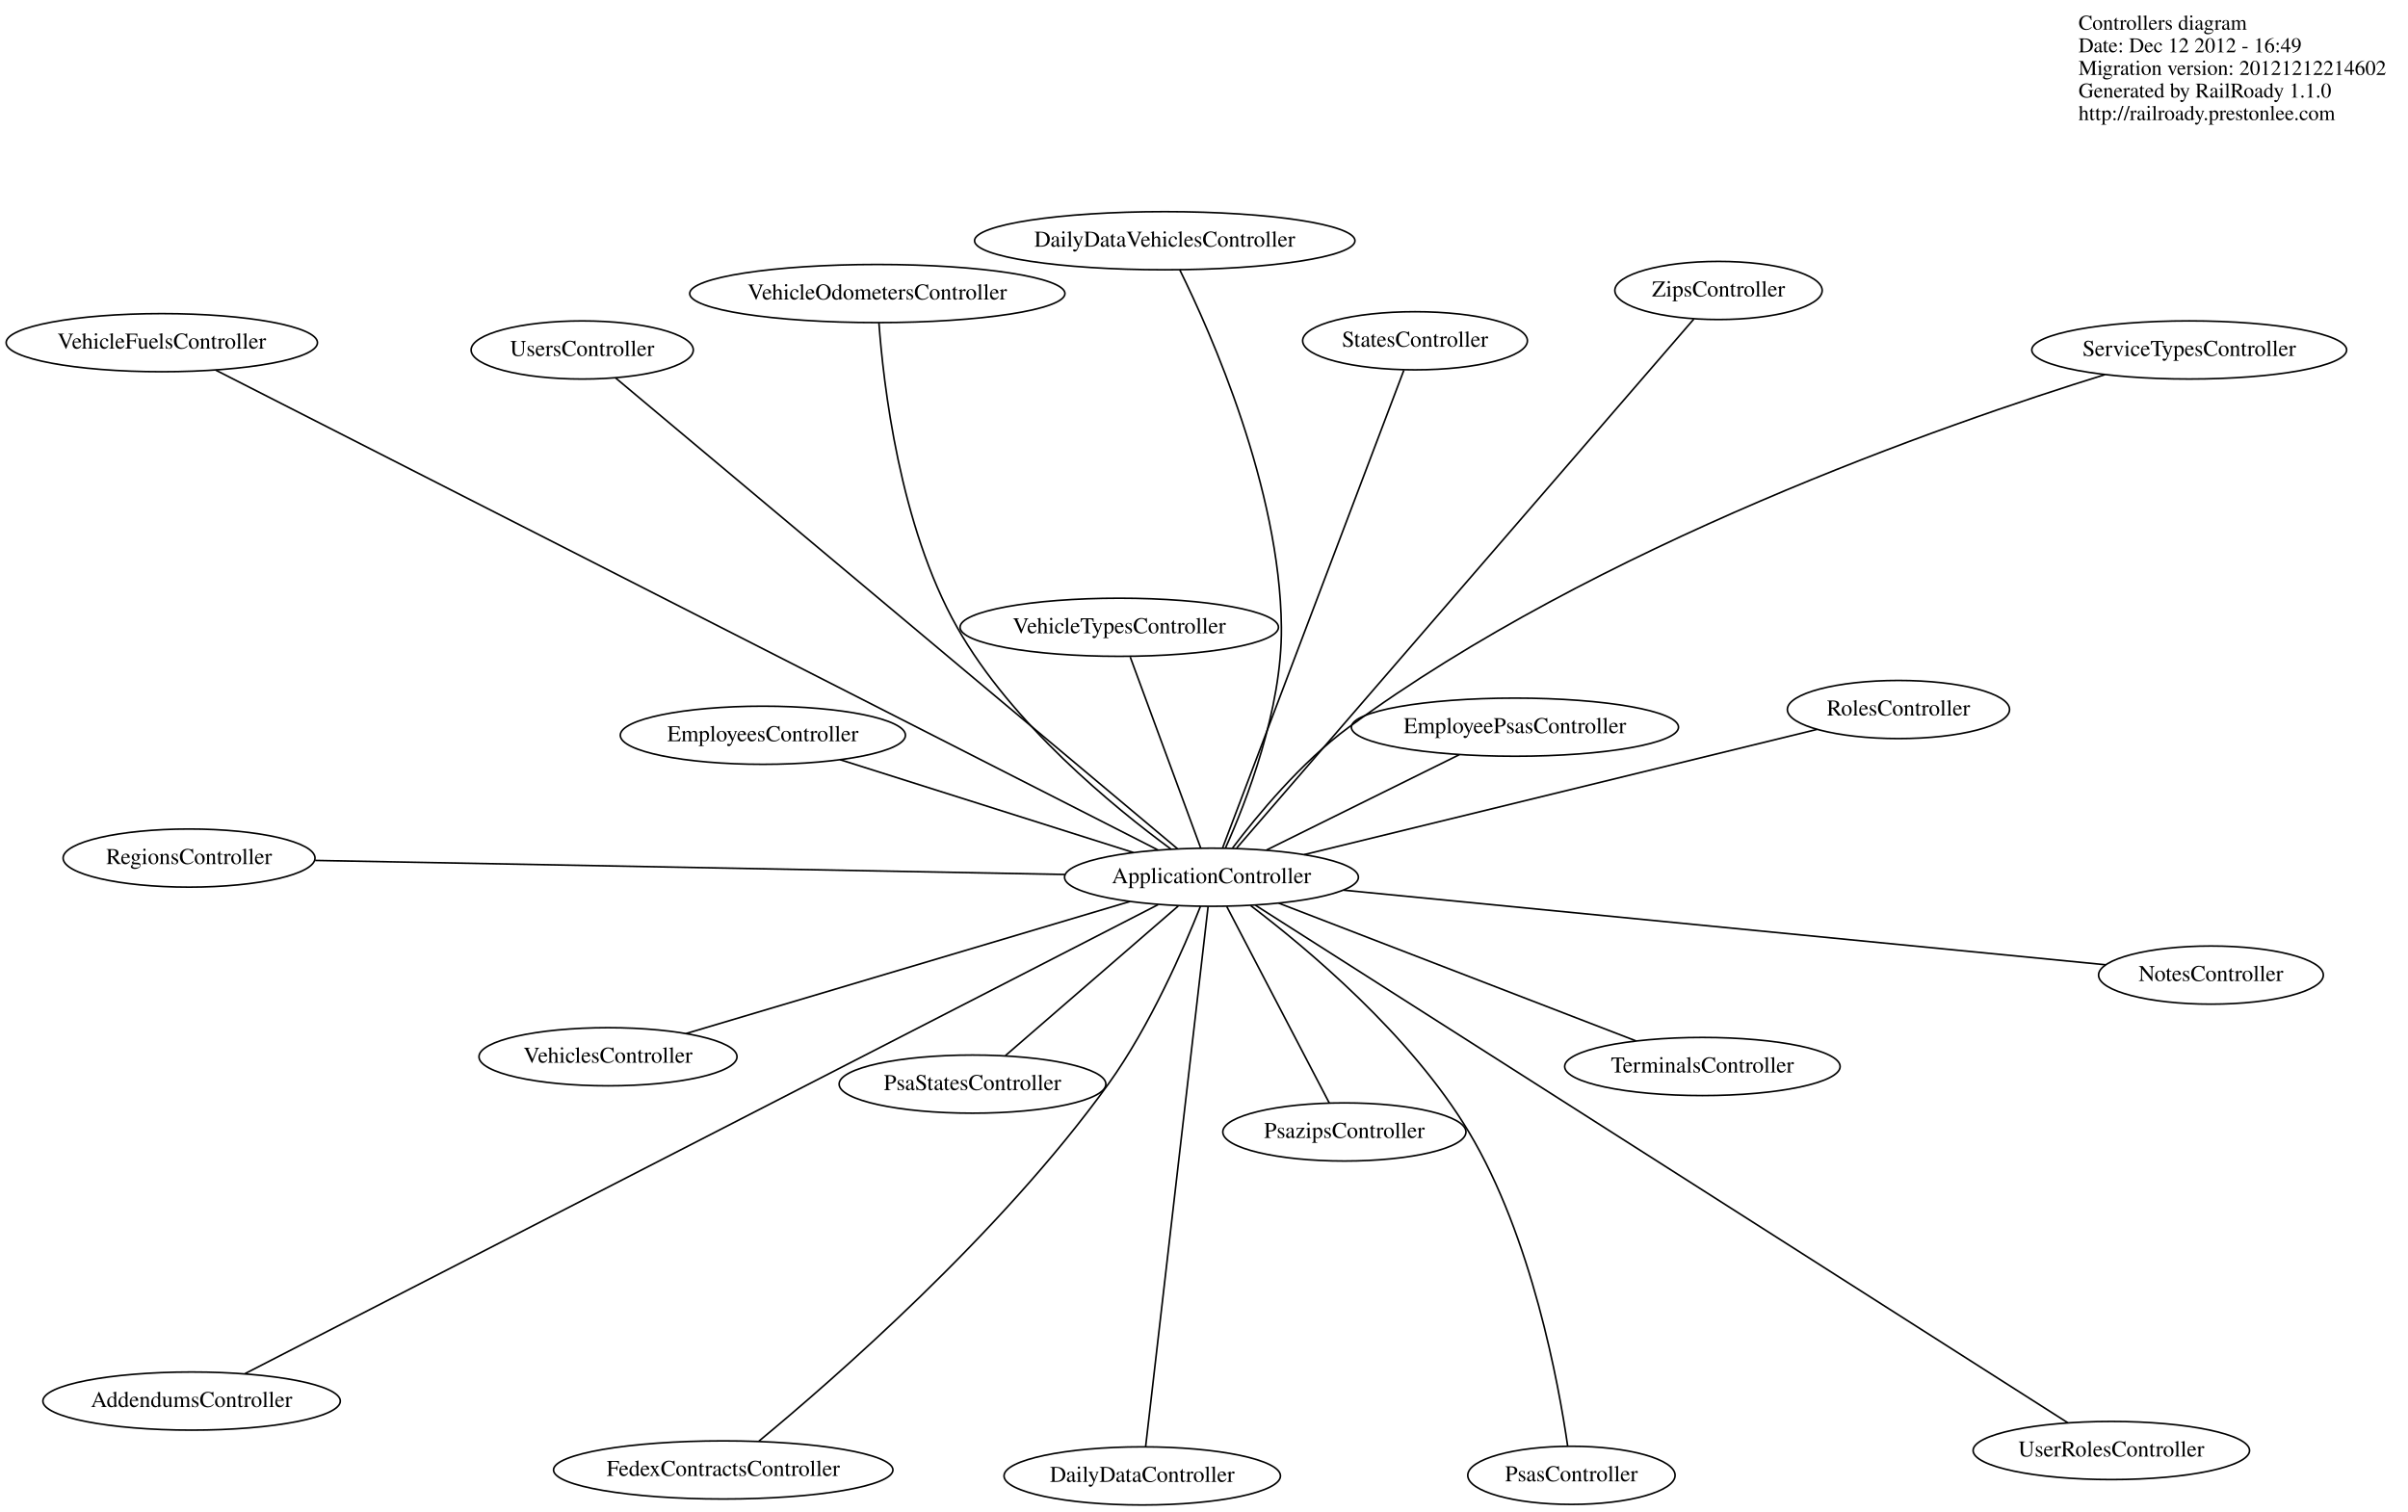
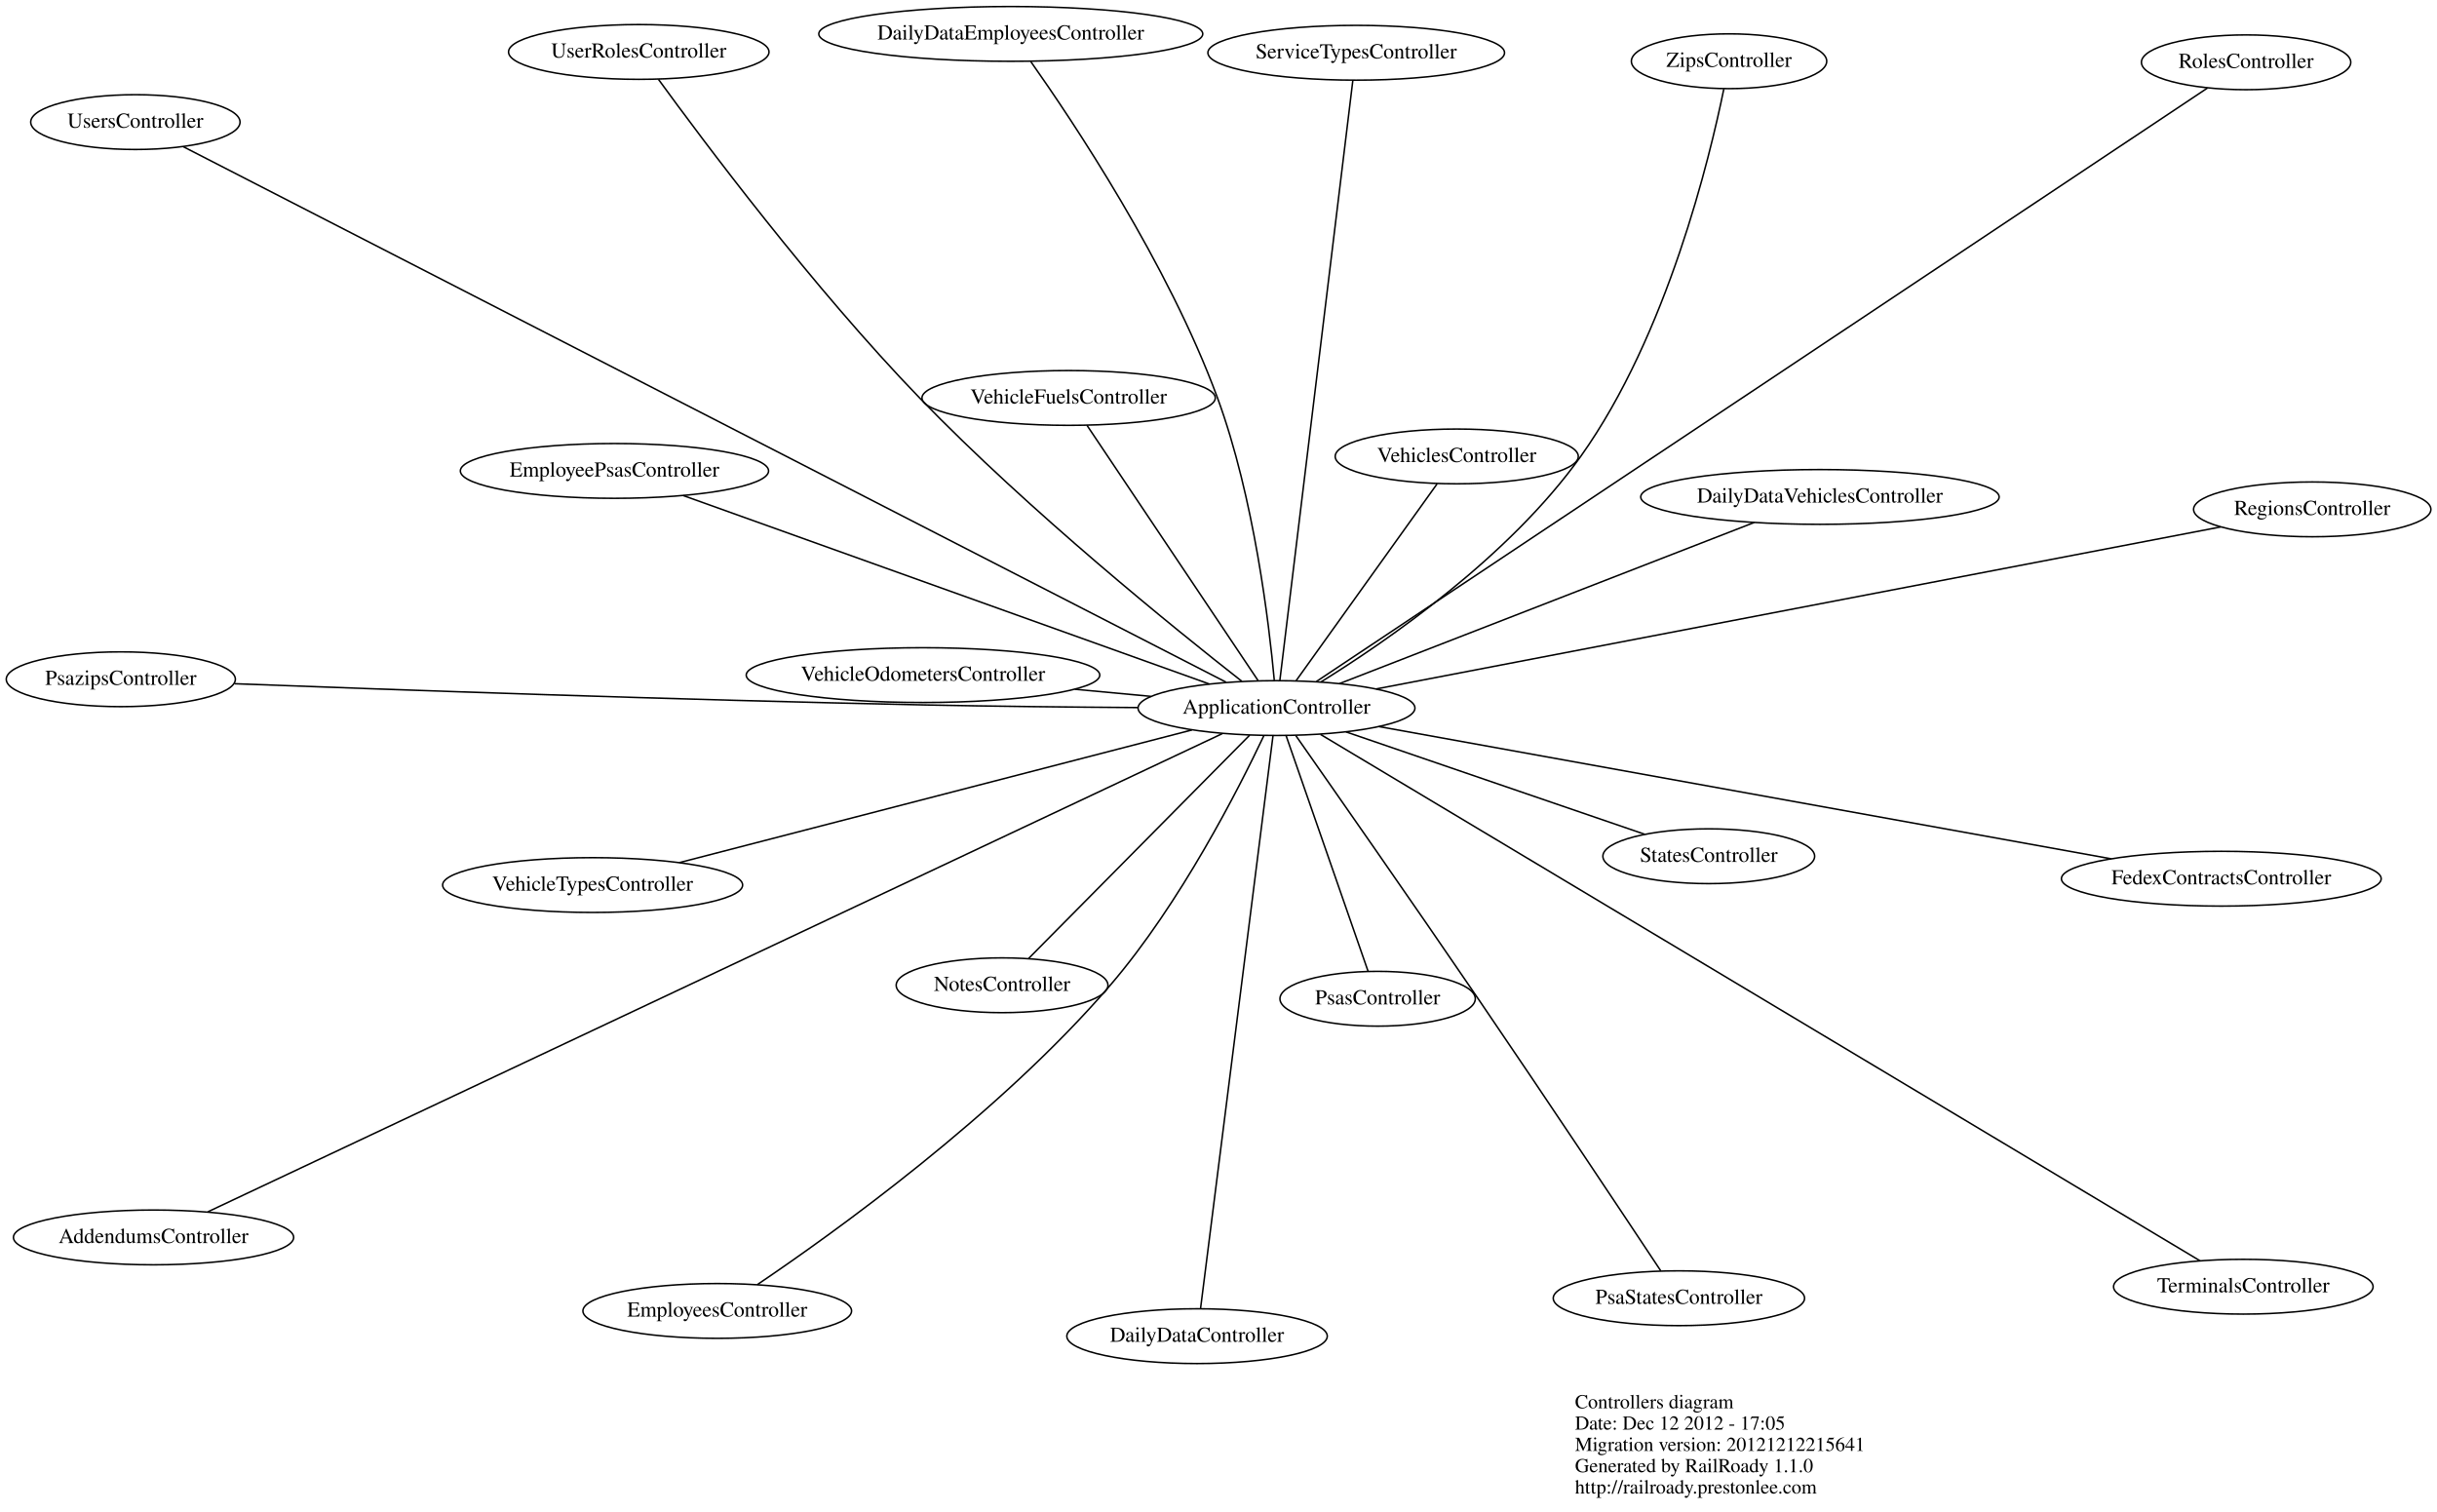
- <svg xmlns="http://www.w3.org/2000/svg" width="1491pt" height="936pt" viewBox="0.00 0.00 1491.00 936.00">
-   <g id="graph0" class="graph" transform="scale(1 1) rotate(0) translate(4 932)">
-     <polygon fill="white" stroke="white" points="-4,5 -4,-932 1488,-932 1488,5 -4,5" />
+ <svg xmlns="http://www.w3.org/2000/svg" width="1601pt" height="993pt" viewBox="0.00 0.00 1601.47 992.73">
+   <g id="graph0" class="graph" transform="scale(1 1) rotate(0) translate(4 988.729)">
+     <polygon fill="white" stroke="white" points="-4,5 -4,-988.729 1598.47,-988.729 1598.47,5 -4,5" />
    <g id="node1" class="node">
-       <text text-anchor="start" x="1283" y="-913.6" font-family="Times,serif" font-size="13.00">Controllers diagram</text>
-       <text text-anchor="start" x="1283" y="-899.6" font-family="Times,serif" font-size="13.00">Date: Dec 12 2012 - 16:49</text>
-       <text text-anchor="start" x="1283" y="-885.6" font-family="Times,serif" font-size="13.00">Migration version: 20121212214602</text>
-       <text text-anchor="start" x="1283" y="-871.6" font-family="Times,serif" font-size="13.00">Generated by RailRoady 1.1.0</text>
-       <text text-anchor="start" x="1283" y="-857.6" font-family="Times,serif" font-size="13.00">http://railroady.prestonlee.com</text>
+       <text text-anchor="start" x="1031" y="-63.6" font-family="Times,serif" font-size="13.00">Controllers diagram</text>
+       <text text-anchor="start" x="1031" y="-49.6" font-family="Times,serif" font-size="13.00">Date: Dec 12 2012 - 17:05</text>
+       <text text-anchor="start" x="1031" y="-35.6" font-family="Times,serif" font-size="13.00">Migration version: 20121212215641</text>
+       <text text-anchor="start" x="1031" y="-21.6" font-family="Times,serif" font-size="13.00">Generated by RailRoady 1.1.0</text>
+       <text text-anchor="start" x="1031" y="-7.6" font-family="Times,serif" font-size="13.00">http://railroady.prestonlee.com</text>
    </g>
    <g id="node2" class="node">
-       <ellipse fill="none" stroke="black" cx="114.633" cy="-64.348" rx="92.084" ry="18" />
-       <text text-anchor="middle" x="114.633" y="-60.648" font-family="Times,serif" font-size="14.00">AddendumsController</text>
+       <ellipse fill="none" stroke="black" cx="96.903" cy="-175.895" rx="92.084" ry="18" />
+       <text text-anchor="middle" x="96.903" y="-172.195" font-family="Times,serif" font-size="14.00">AddendumsController</text>
    </g>
    <g id="node3" class="node">
-       <ellipse fill="none" stroke="black" cx="746.13" cy="-388.752" rx="90.984" ry="18" />
-       <text text-anchor="middle" x="746.13" y="-385.052" font-family="Times,serif" font-size="14.00">ApplicationController</text>
+       <ellipse fill="none" stroke="black" cx="834.848" cy="-523.727" rx="90.984" ry="18" />
+       <text text-anchor="middle" x="834.848" y="-520.027" font-family="Times,serif" font-size="14.00">ApplicationController</text>
    </g>
    <g id="edge1" class="edge">
-       <path fill="none" stroke="black" d="M713.067,-371.767C604.069,-315.774 256.824,-137.392 147.749,-81.36" />
+       <path fill="none" stroke="black" d="M799.256,-506.95C674.449,-448.122 257.492,-251.589 132.57,-192.706" />
    </g>
    <g id="node4" class="node">
-       <ellipse fill="none" stroke="black" cx="703.259" cy="-18" rx="85.585" ry="18" />
-       <text text-anchor="middle" x="703.259" y="-14.3" font-family="Times,serif" font-size="14.00">DailyDataController</text>
+       <ellipse fill="none" stroke="black" cx="782.64" cy="-111" rx="85.585" ry="18" />
+       <text text-anchor="middle" x="782.64" y="-107.3" font-family="Times,serif" font-size="14.00">DailyDataController</text>
    </g>
    <g id="edge2" class="edge">
-       <path fill="none" stroke="black" d="M744.033,-370.619C736.754,-307.668 712.625,-98.995 705.352,-36.098" />
+       <path fill="none" stroke="black" d="M832.571,-505.727C823.975,-437.77 793.545,-197.211 784.929,-129.094" />
    </g>
    <g id="node5" class="node">
-       <ellipse fill="none" stroke="black" cx="717.199" cy="-782.93" rx="117.779" ry="18" />
-       <text text-anchor="middle" x="717.199" y="-779.23" font-family="Times,serif" font-size="14.00">DailyDataVehiclesController</text>
+       <ellipse fill="none" stroke="black" cx="660.229" cy="-966.729" rx="126.178" ry="18" />
+       <text text-anchor="middle" x="660.229" y="-963.029" font-family="Times,serif" font-size="14.00">DailyDataEmployeesController</text>
    </g>
    <g id="edge3" class="edge">
-       <path fill="none" stroke="black" d="M754.811,-406.885C767.597,-435.342 789.943,-492.522 789.42,-543.603 788.54,-629.532 745.818,-725.706 726.505,-764.874" />
+       <path fill="none" stroke="black" d="M833.393,-541.988C830.063,-578.327 820.226,-661.861 796.037,-727.651 763.585,-815.914 700.656,-909.911 673.374,-948.55" />
    </g>
    <g id="node6" class="node">
-       <ellipse fill="none" stroke="black" cx="934.03" cy="-481.68" rx="101.282" ry="18" />
-       <text text-anchor="middle" x="934.03" y="-477.98" font-family="Times,serif" font-size="14.00">EmployeePsasController</text>
+       <ellipse fill="none" stroke="black" cx="1191.97" cy="-662.464" rx="117.779" ry="18" />
+       <text text-anchor="middle" x="1191.97" y="-658.764" font-family="Times,serif" font-size="14.00">DailyDataVehiclesController</text>
    </g>
    <g id="edge4" class="edge">
-       <path fill="none" stroke="black" d="M780.158,-405.581C814,-422.318 865.646,-447.86 899.621,-464.663" />
+       <path fill="none" stroke="black" d="M876.164,-539.777C944.281,-566.24 1079.5,-618.77 1148.81,-645.696" />
    </g>
    <g id="node7" class="node">
-       <ellipse fill="none" stroke="black" cx="468.362" cy="-476.675" rx="88.284" ry="18" />
-       <text text-anchor="middle" x="468.362" y="-472.975" font-family="Times,serif" font-size="14.00">EmployeesController</text>
+       <ellipse fill="none" stroke="black" cx="399.794" cy="-679.563" rx="101.282" ry="18" />
+       <text text-anchor="middle" x="399.794" y="-675.863" font-family="Times,serif" font-size="14.00">EmployeePsasController</text>
    </g>
    <g id="edge5" class="edge">
-       <path fill="none" stroke="black" d="M697.747,-404.067C646.764,-420.205 566.963,-445.464 516.191,-461.535" />
+       <path fill="none" stroke="black" d="M790.739,-539.527C707.678,-569.279 528.892,-633.32 444.998,-663.371" />
    </g>
    <g id="node8" class="node">
-       <ellipse fill="none" stroke="black" cx="443.816" cy="-21.696" rx="105.082" ry="18" />
-       <text text-anchor="middle" x="443.816" y="-17.996" font-family="Times,serif" font-size="14.00">FedexContractsController</text>
+       <ellipse fill="none" stroke="black" cx="467.338" cy="-127.581" rx="88.284" ry="18" />
+       <text text-anchor="middle" x="467.338" y="-123.881" font-family="Times,serif" font-size="14.00">EmployeesController</text>
    </g>
    <g id="edge6" class="edge">
-       <path fill="none" stroke="black" d="M739.324,-370.766C729.121,-345.025 708.255,-296.805 682.299,-260.705 615.228,-167.424 511.065,-76.877 465.923,-39.557" />
+       <path fill="none" stroke="black" d="M826.557,-505.615C810.325,-471.315 771.872,-395.5 725.652,-341.673 652.607,-256.605 543.356,-178.416 493.651,-144.861" />
    </g>
    <g id="node9" class="node">
-       <ellipse fill="none" stroke="black" cx="1364.99" cy="-328.154" rx="69.588" ry="18" />
-       <text text-anchor="middle" x="1364.99" y="-324.454" font-family="Times,serif" font-size="14.00">NotesController</text>
+       <ellipse fill="none" stroke="black" cx="1455.73" cy="-411.601" rx="105.082" ry="18" />
+       <text text-anchor="middle" x="1455.73" y="-407.901" font-family="Times,serif" font-size="14.00">FedexContractsController</text>
    </g>
    <g id="edge7" class="edge">
-       <path fill="none" stroke="black" d="M827.99,-380.736C952.329,-368.561 1186.3,-345.651 1299.86,-334.531" />
+       <path fill="none" stroke="black" d="M902.179,-511.567C1019.9,-490.307 1262.13,-446.564 1383.33,-424.676" />
    </g>
    <g id="node10" class="node">
-       <ellipse fill="none" stroke="black" cx="598.157" cy="-260.631" rx="82.585" ry="18" />
-       <text text-anchor="middle" x="598.157" y="-256.931" font-family="Times,serif" font-size="14.00">PsaStatesController</text>
+       <ellipse fill="none" stroke="black" cx="654.509" cy="-341.58" rx="69.588" ry="18" />
+       <text text-anchor="middle" x="654.509" y="-337.88" font-family="Times,serif" font-size="14.00">NotesController</text>
    </g>
    <g id="edge8" class="edge">
-       <path fill="none" stroke="black" d="M725.555,-370.937C697.284,-346.46 646.736,-302.693 618.557,-278.295" />
+       <path fill="none" stroke="black" d="M817.228,-505.93C782.663,-471.018 706.344,-393.934 671.935,-359.18" />
    </g>
    <g id="node11" class="node">
-       <ellipse fill="none" stroke="black" cx="969.005" cy="-18.361" rx="64.189" ry="18" />
-       <text text-anchor="middle" x="969.005" y="-14.662" font-family="Times,serif" font-size="14.00">PsasController</text>
+       <ellipse fill="none" stroke="black" cx="1099.29" cy="-135.927" rx="82.585" ry="18" />
+       <text text-anchor="middle" x="1099.29" y="-132.227" font-family="Times,serif" font-size="14.00">PsaStatesController</text>
    </g>
    <g id="edge9" class="edge">
-       <path fill="none" stroke="black" d="M770.382,-371.195C805.27,-344.695 869.379,-291.148 905.417,-231.095 944.591,-165.816 961.168,-74.644 966.698,-36.384" />
+       <path fill="none" stroke="black" d="M847.542,-505.639C871.236,-471.829 923.739,-396.696 967.248,-332.903 1012.02,-267.259 1064.33,-188.638 1087.37,-153.917" />
    </g>
    <g id="node12" class="node">
-       <ellipse fill="none" stroke="black" cx="828.425" cy="-231.002" rx="75.287" ry="18" />
-       <text text-anchor="middle" x="828.425" y="-227.302" font-family="Times,serif" font-size="14.00">PsazipsController</text>
+       <ellipse fill="none" stroke="black" cx="901.307" cy="-332.719" rx="64.189" ry="18" />
+       <text text-anchor="middle" x="901.307" y="-329.019" font-family="Times,serif" font-size="14.00">PsasController</text>
    </g>
    <g id="edge10" class="edge">
-       <path fill="none" stroke="black" d="M755.57,-370.656C771.445,-340.227 803.294,-279.174 819.094,-248.887" />
+       <path fill="none" stroke="black" d="M841.101,-505.757C853.767,-469.353 882.33,-387.261 895.022,-350.78" />
    </g>
    <g id="node13" class="node">
-       <ellipse fill="none" stroke="black" cx="113.066" cy="-400.615" rx="77.986" ry="18" />
-       <text text-anchor="middle" x="113.066" y="-396.915" font-family="Times,serif" font-size="14.00">RegionsController</text>
+       <ellipse fill="none" stroke="black" cx="75.393" cy="-542.661" rx="75.287" ry="18" />
+       <text text-anchor="middle" x="75.393" y="-538.961" font-family="Times,serif" font-size="14.00">PsazipsController</text>
    </g>
    <g id="edge11" class="edge">
-       <path fill="none" stroke="black" d="M655.428,-390.452C530.809,-392.787 308.745,-396.948 191.141,-399.152" />
+       <path fill="none" stroke="black" d="M743.618,-524.056C701.024,-524.334 649.635,-524.846 603.442,-525.79 441.816,-529.092 252.446,-535.844 150.145,-539.73" />
    </g>
    <g id="node14" class="node">
-       <ellipse fill="none" stroke="black" cx="1171.5" cy="-492.61" rx="68.788" ry="18" />
-       <text text-anchor="middle" x="1171.5" y="-488.91" font-family="Times,serif" font-size="14.00">RolesController</text>
+       <ellipse fill="none" stroke="black" cx="1515.48" cy="-654.301" rx="77.986" ry="18" />
+       <text text-anchor="middle" x="1515.48" y="-650.601" font-family="Times,serif" font-size="14.00">RegionsController</text>
    </g>
    <g id="edge12" class="edge">
-       <path fill="none" stroke="black" d="M803.498,-402.759C887.177,-423.19 1041.39,-460.841 1121,-480.279" />
+       <path fill="none" stroke="black" d="M900.419,-536.306C1032.36,-561.617 1328.14,-618.36 1455.39,-642.773" />
    </g>
    <g id="node15" class="node">
-       <ellipse fill="none" stroke="black" cx="1351.53" cy="-715.28" rx="97.483" ry="18" />
-       <text text-anchor="middle" x="1351.53" y="-711.58" font-family="Times,serif" font-size="14.00">ServiceTypesController</text>
+       <ellipse fill="none" stroke="black" cx="1472.02" cy="-948.068" rx="68.788" ry="18" />
+       <text text-anchor="middle" x="1472.02" y="-944.368" font-family="Times,serif" font-size="14.00">RolesController</text>
    </g>
    <g id="edge13" class="edge">
-       <path fill="none" stroke="black" d="M759.129,-406.769C774.477,-427.04 801.659,-459.948 831.042,-481.547 984.479,-594.34 1201,-669.541 1299.32,-700" />
+       <path fill="none" stroke="black" d="M861.014,-541.152C964.52,-610.085 1344.67,-863.257 1446.68,-931.195" />
    </g>
    <g id="node16" class="node">
-       <ellipse fill="none" stroke="black" cx="872.164" cy="-720.967" rx="69.588" ry="18" />
-       <text text-anchor="middle" x="872.164" y="-717.267" font-family="Times,serif" font-size="14.00">StatesController</text>
+       <ellipse fill="none" stroke="black" cx="887.228" cy="-954.339" rx="97.483" ry="18" />
+       <text text-anchor="middle" x="887.228" y="-950.639" font-family="Times,serif" font-size="14.00">ServiceTypesController</text>
    </g>
    <g id="edge14" class="edge">
-       <path fill="none" stroke="black" d="M753.086,-407.087C775.121,-465.17 843.224,-644.686 865.23,-702.69" />
+       <path fill="none" stroke="black" d="M837.066,-541.954C845.614,-612.229 876.381,-865.167 884.981,-935.866" />
    </g>
    <g id="node17" class="node">
-       <ellipse fill="none" stroke="black" cx="1050.1" cy="-271.534" rx="85.285" ry="18" />
-       <text text-anchor="middle" x="1050.1" y="-267.834" font-family="Times,serif" font-size="14.00">TerminalsController</text>
+       <ellipse fill="none" stroke="black" cx="1118.91" cy="-426.367" rx="69.588" ry="18" />
+       <text text-anchor="middle" x="1118.91" y="-422.667" font-family="Times,serif" font-size="14.00">StatesController</text>
    </g>
    <g id="edge15" class="edge">
-       <path fill="none" stroke="black" d="M787.759,-372.699C845.969,-350.252 951.038,-309.736 1008.98,-287.393" />
+       <path fill="none" stroke="black" d="M880.488,-508.084C934.595,-489.539 1024.04,-458.883 1076.63,-440.858" />
    </g>
    <g id="node18" class="node">
-       <ellipse fill="none" stroke="black" cx="1303.31" cy="-33.734" rx="85.585" ry="18" />
-       <text text-anchor="middle" x="1303.31" y="-30.034" font-family="Times,serif" font-size="14.00">UserRolesController</text>
+       <ellipse fill="none" stroke="black" cx="1470.19" cy="-143.502" rx="85.285" ry="18" />
+       <text text-anchor="middle" x="1470.19" y="-139.802" font-family="Times,serif" font-size="14.00">TerminalsController</text>
    </g>
    <g id="edge16" class="edge">
-       <path fill="none" stroke="black" d="M773.381,-371.388C868.094,-311.04 1182.31,-110.83 1276.44,-50.856" />
+       <path fill="none" stroke="black" d="M863.798,-506.401C969.882,-442.914 1336.62,-223.434 1441.79,-160.495" />
    </g>
    <g id="node19" class="node">
-       <ellipse fill="none" stroke="black" cx="356.496" cy="-715.265" rx="68.788" ry="18" />
-       <text text-anchor="middle" x="356.496" y="-711.565" font-family="Times,serif" font-size="14.00">UsersController</text>
+       <ellipse fill="none" stroke="black" cx="415.766" cy="-954.873" rx="85.585" ry="18" />
+       <text text-anchor="middle" x="415.766" y="-951.173" font-family="Times,serif" font-size="14.00">UserRolesController</text>
    </g>
    <g id="edge17" class="edge">
-       <path fill="none" stroke="black" d="M725.182,-406.307C657.371,-463.133 444.357,-641.638 377.075,-698.02" />
+       <path fill="none" stroke="black" d="M812.054,-541.332C768.779,-575.221 672.599,-652.783 600.459,-727.375 530.079,-800.147 457.515,-897.25 428.69,-936.883" />
    </g>
    <g id="node20" class="node">
-       <ellipse fill="none" stroke="black" cx="96.192" cy="-719.793" rx="96.383" ry="18" />
-       <text text-anchor="middle" x="96.192" y="-716.093" font-family="Times,serif" font-size="14.00">VehicleFuelsController</text>
+       <ellipse fill="none" stroke="black" cx="84.968" cy="-908.778" rx="68.788" ry="18" />
+       <text text-anchor="middle" x="84.968" y="-905.078" font-family="Times,serif" font-size="14.00">UsersController</text>
    </g>
    <g id="edge18" class="edge">
-       <path fill="none" stroke="black" d="M713.006,-405.624C601.644,-462.345 241.478,-645.793 129.638,-702.758" />
+       <path fill="none" stroke="black" d="M801.659,-540.769C677.085,-604.736 238.287,-830.051 116.516,-892.579" />
    </g>
    <g id="node21" class="node">
-       <ellipse fill="none" stroke="black" cx="539.227" cy="-750.217" rx="116.18" ry="18" />
-       <text text-anchor="middle" x="539.227" y="-746.517" font-family="Times,serif" font-size="14.00">VehicleOdometersController</text>
+       <ellipse fill="none" stroke="black" cx="698.248" cy="-727.513" rx="96.383" ry="18" />
+       <text text-anchor="middle" x="698.248" y="-723.813" font-family="Times,serif" font-size="14.00">VehicleFuelsController</text>
    </g>
    <g id="edge19" class="edge">
-       <path fill="none" stroke="black" d="M721.12,-406.116C685.946,-431.906 622.398,-483.759 588.639,-543.493 552.962,-606.619 542.942,-694.634 540.212,-732.137" />
+       <path fill="none" stroke="black" d="M822.726,-541.811C796.804,-580.483 736.241,-670.833 710.343,-709.469" />
    </g>
    <g id="node22" class="node">
-       <ellipse fill="none" stroke="black" cx="689.029" cy="-543.548" rx="98.583" ry="18" />
-       <text text-anchor="middle" x="689.029" y="-539.848" font-family="Times,serif" font-size="14.00">VehicleTypesController</text>
+       <ellipse fill="none" stroke="black" cx="602.545" cy="-545.389" rx="116.18" ry="18" />
+       <text text-anchor="middle" x="602.545" y="-541.689" font-family="Times,serif" font-size="14.00">VehicleOdometersController</text>
    </g>
    <g id="edge20" class="edge">
-       <path fill="none" stroke="black" d="M739.468,-406.812C728.524,-436.48 706.857,-495.219 695.826,-525.123" />
+       <path fill="none" stroke="black" d="M752.293,-531.425C736.122,-532.933 719,-534.529 702.337,-536.083" />
    </g>
    <g id="node23" class="node">
-       <ellipse fill="none" stroke="black" cx="372.47" cy="-277.579" rx="79.886" ry="18" />
-       <text text-anchor="middle" x="372.47" y="-273.879" font-family="Times,serif" font-size="14.00">VehiclesController</text>
+       <ellipse fill="none" stroke="black" cx="385.441" cy="-407.433" rx="98.583" ry="18" />
+       <text text-anchor="middle" x="385.441" y="-403.733" font-family="Times,serif" font-size="14.00">VehicleTypesController</text>
    </g>
    <g id="edge21" class="edge">
-       <path fill="none" stroke="black" d="M695.737,-373.759C623.624,-352.304 491.885,-313.108 420.883,-291.983" />
+       <path fill="none" stroke="black" d="M779.291,-509.35C693.456,-487.138 529.462,-444.701 442.641,-422.234" />
    </g>
    <g id="node24" class="node">
-       <ellipse fill="none" stroke="black" cx="1060.08" cy="-752.119" rx="64.189" ry="18" />
-       <text text-anchor="middle" x="1060.08" y="-748.419" font-family="Times,serif" font-size="14.00">ZipsController</text>
+       <ellipse fill="none" stroke="black" cx="953.299" cy="-689.087" rx="79.886" ry="18" />
+       <text text-anchor="middle" x="953.299" y="-685.387" font-family="Times,serif" font-size="14.00">VehiclesController</text>
    </g>
    <g id="edge22" class="edge">
-       <path fill="none" stroke="black" d="M761.699,-406.771C815.274,-468.778 991.641,-672.903 1044.79,-734.419" />
+       <path fill="none" stroke="black" d="M847.75,-541.738C870.535,-573.546 917.639,-639.305 940.413,-671.098" />
+     </g>
+     <g id="node25" class="node">
+       <ellipse fill="none" stroke="black" cx="1132.24" cy="-948.767" rx="64.189" ry="18" />
+       <text text-anchor="middle" x="1132.24" y="-945.067" font-family="Times,serif" font-size="14.00">ZipsController</text>
+     </g>
+     <g id="edge23" class="edge">
+       <path fill="none" stroke="black" d="M864.096,-540.911C907.124,-567.565 987.494,-622.785 1034.84,-689.206 1091.69,-768.964 1119.71,-885.936 1128.81,-930.559" />
    </g>
  </g>
</svg>
